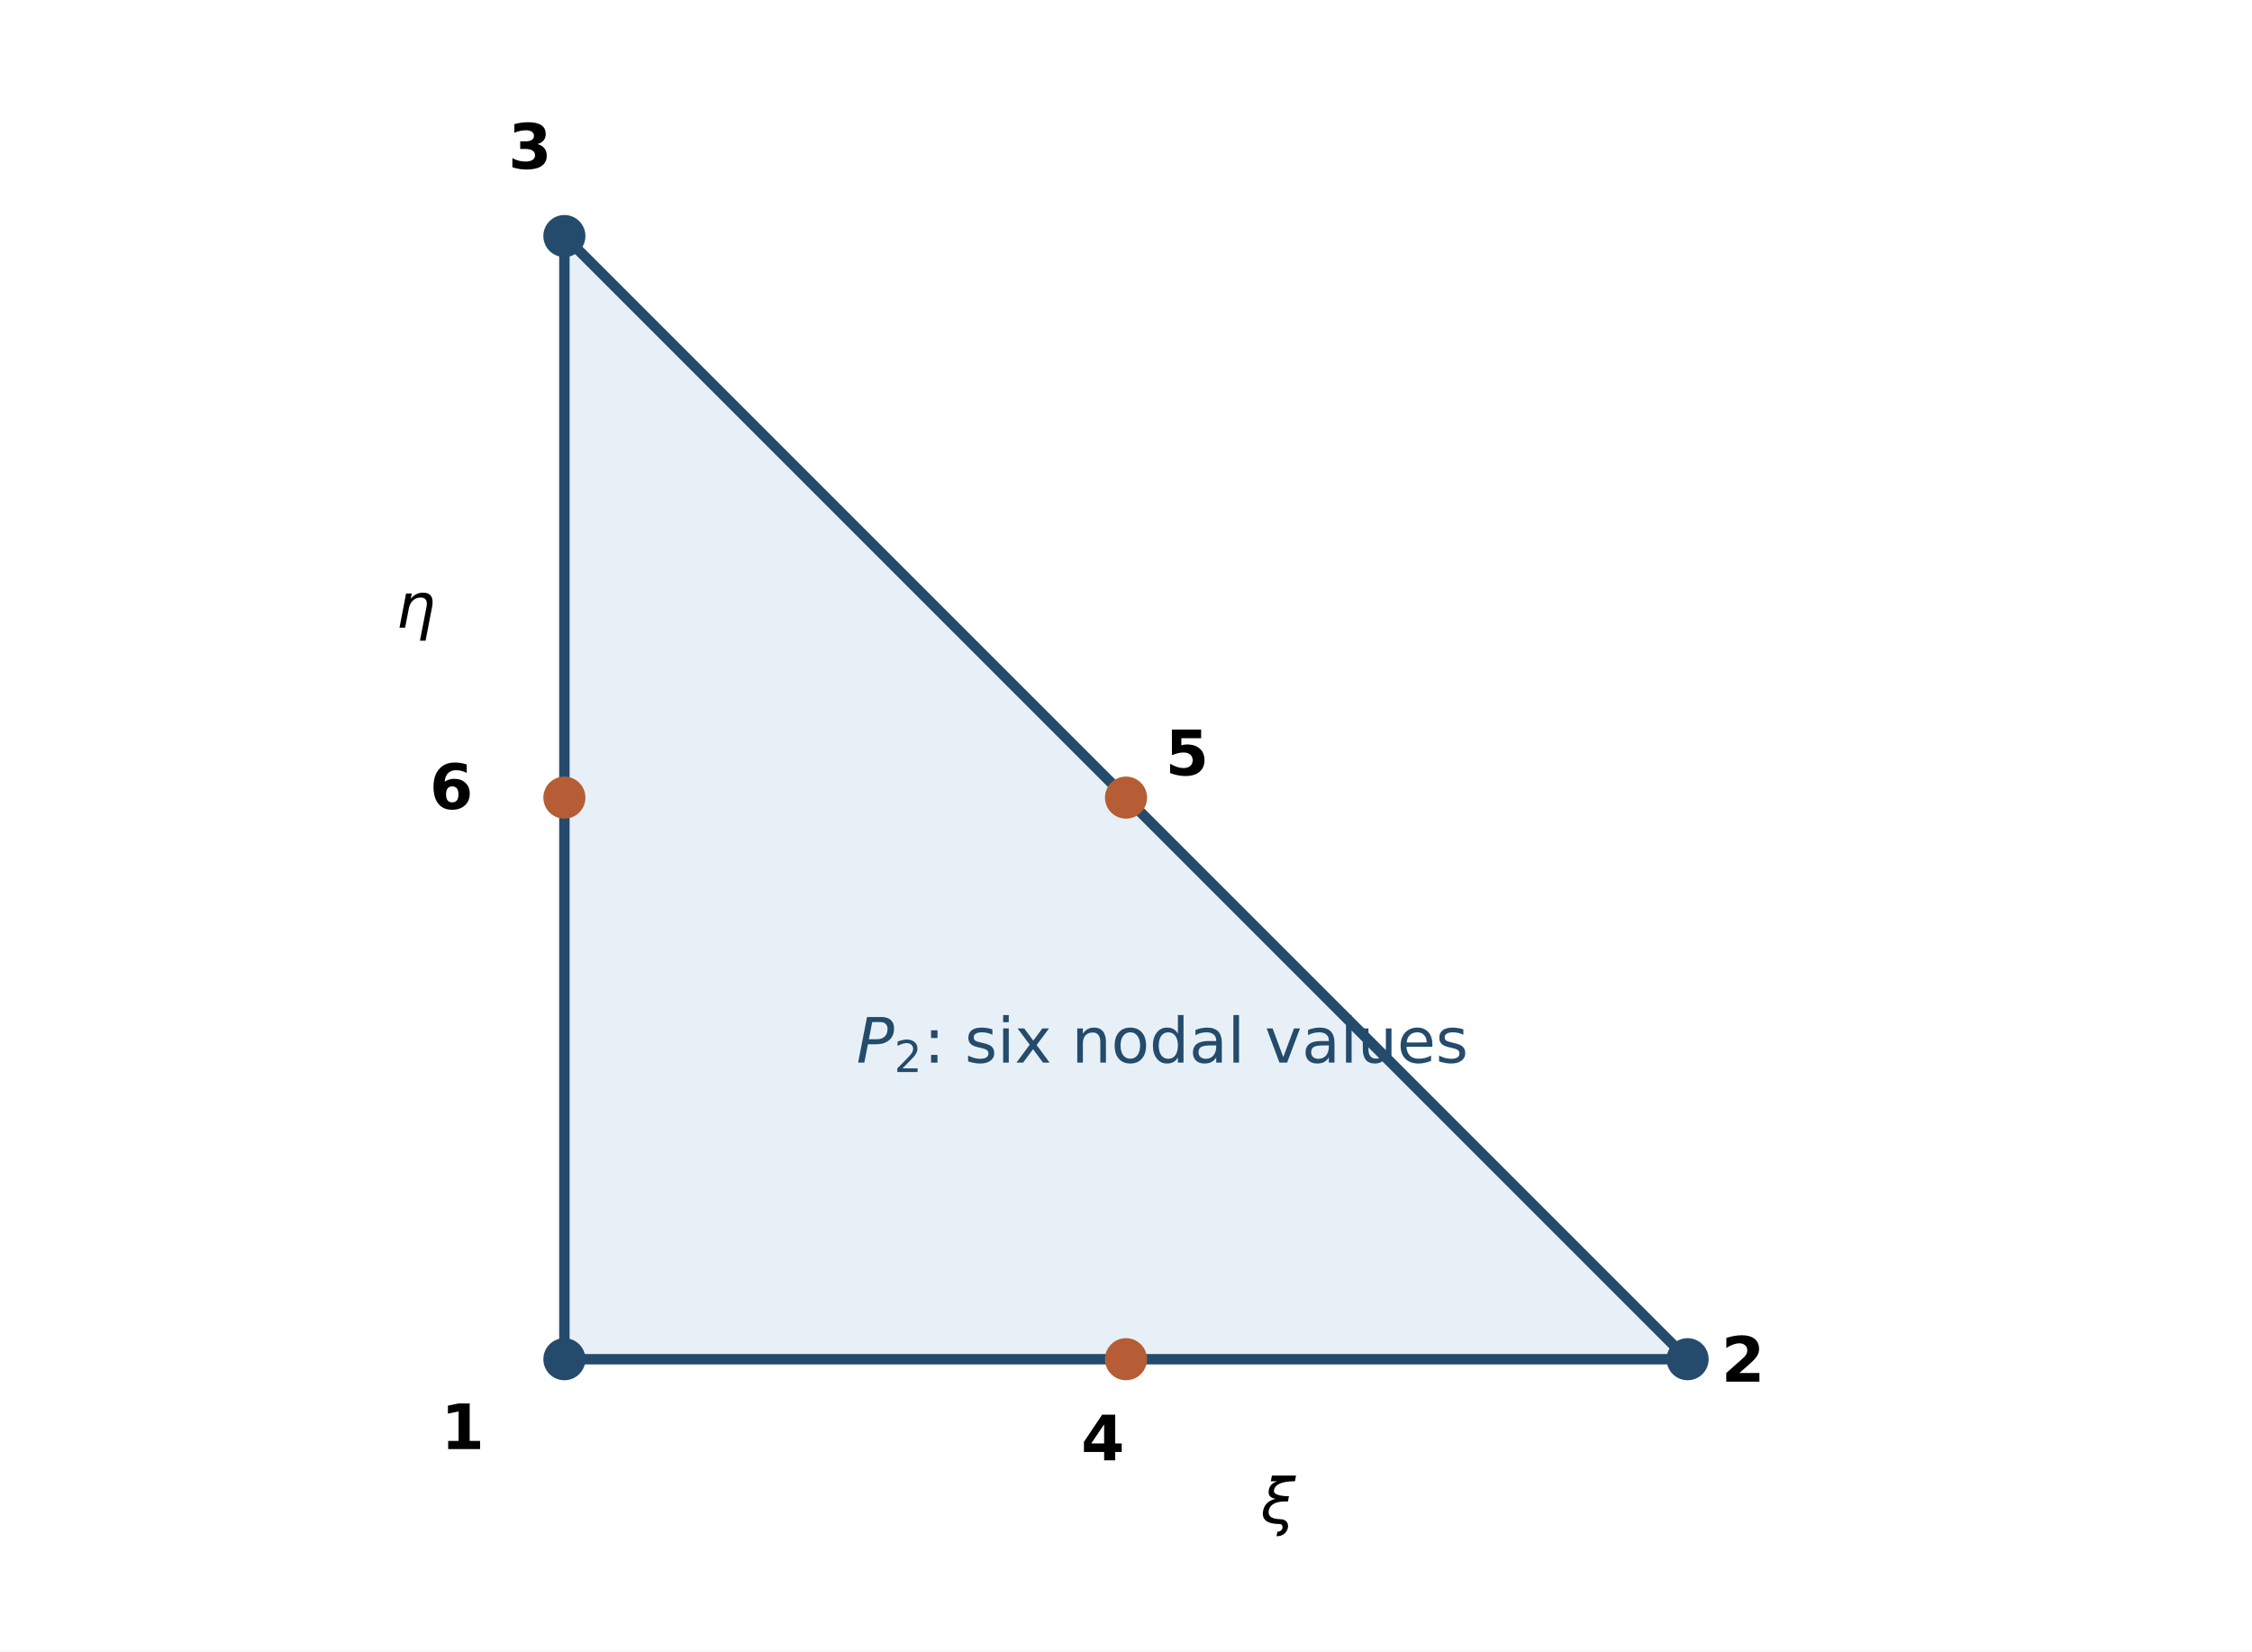
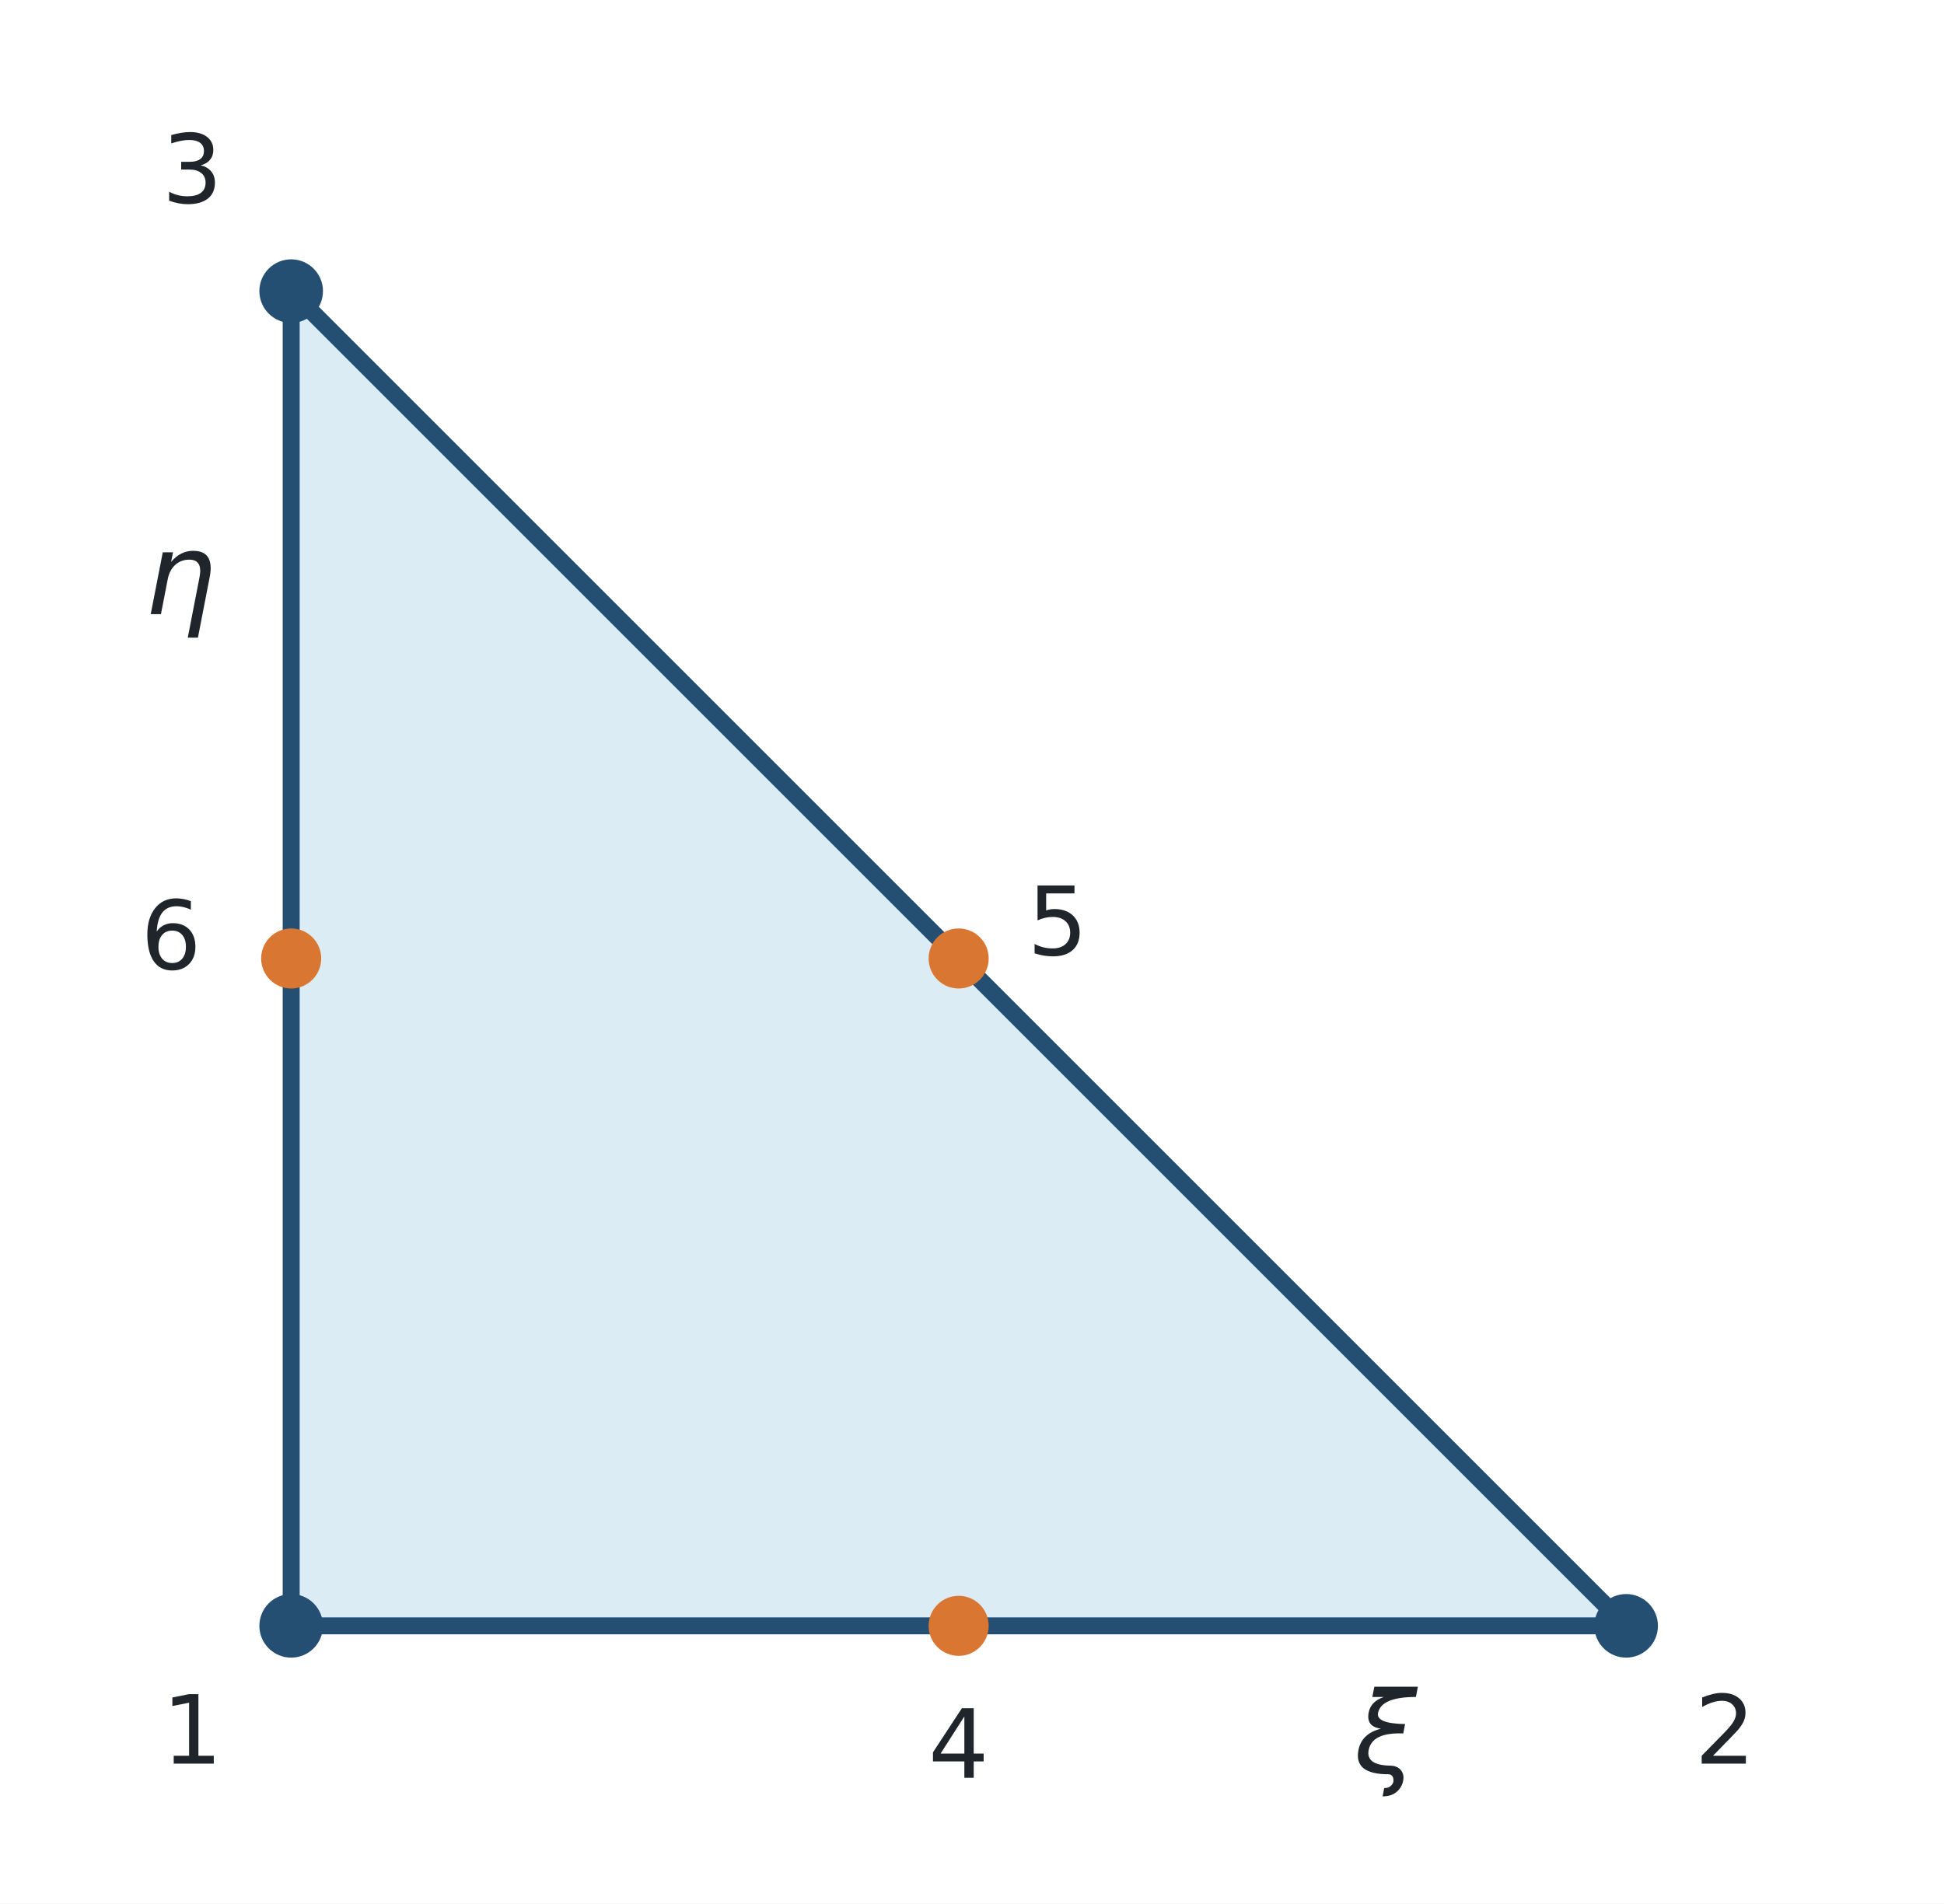
- <svg xmlns="http://www.w3.org/2000/svg" xmlns:xlink="http://www.w3.org/1999/xlink" width="432pt" height="316.8pt" viewBox="0 0 432 316.8" version="1.1">
+ <svg xmlns="http://www.w3.org/2000/svg" xmlns:xlink="http://www.w3.org/1999/xlink" width="275.091pt" height="269.424pt" viewBox="0 0 275.091 269.424" version="1.1">
  <defs>
    <style type="text/css">*{stroke-linejoin: round; stroke-linecap: butt}</style>
  </defs>
  <g id="figure_1">
    <g id="patch_1">
-       <path d="M 0 316.8  L 432 316.8  L 432 0  L 0 0  z " style="fill: #ffffff" />
+       <path d="M 0 269.424 L 275.091 269.424 L 275.091 0 L 0 0 z " style="fill: #ffffff" />
    </g>
    <g id="axes_1">
      <g id="patch_2">
-         <path d="M 108.267 260.747  L 323.733 260.747  L 108.267 45.28  z " clip-path="url(#p550f2f34d8)" style="fill: #e8f0f7; stroke: #e8f0f7; stroke-linejoin: miter" />
-       </g>
-       <g id="line2d_1">
-         <path d="M 108.267 260.747  L 323.733 260.747  L 108.267 45.28  L 108.267 260.747  " clip-path="url(#p550f2f34d8)" style="fill: none; stroke: #244b6b; stroke-width: 2; stroke-linecap: square" />
-       </g>
-       <g id="PathCollection_1">
-         <defs>
-           <path id="m7a2f86648e" d="M 0 3.536  C 0.938 3.536 1.837 3.163 2.5 2.5  C 3.163 1.837 3.536 0.938 3.536 0  C 3.536 -0.938 3.163 -1.837 2.5 -2.5  C 1.837 -3.163 0.938 -3.536 0 -3.536  C -0.938 -3.536 -1.837 -3.163 -2.5 -2.5  C -3.163 -1.837 -3.536 -0.938 -3.536 0  C -3.536 0.938 -3.163 1.837 -2.5 2.5  C -1.837 3.163 -0.938 3.536 0 3.536  z " style="stroke: #244b6b" />
-         </defs>
-         <g clip-path="url(#p550f2f34d8)">
-           <use xlink:href="#m7a2f86648e" x="108.267" y="260.747" style="fill: #244b6b; stroke: #244b6b" />
-         </g>
+         <path d="M 41.203 230.11 L 230.11 230.11 L 41.203 41.203 z " clip-path="url(#p6f13595766)" style="fill: #dcecf5; stroke: #244f73; stroke-width: 2.4; stroke-linejoin: miter" />
      </g>
      <g id="text_1">
-         <text style="font-weight: 700; font-size: 12px; font-family: 'DejaVu Sans', 'Bitstream Vera Sans', 'Computer Modern Sans Serif', 'Lucida Grande', 'Verdana', 'Geneva', 'Lucid', 'Arial', 'Helvetica', 'Avant Garde', sans-serif; text-anchor: start" x="84.565" y="277.984" transform="rotate(-0 84.56533 277.984)">1</text>
-       </g>
-       <g id="PathCollection_2">
-         <g clip-path="url(#p550f2f34d8)">
-           <use xlink:href="#m7a2f86648e" x="323.733" y="260.747" style="fill: #244b6b; stroke: #244b6b" />
+         <g style="fill: #20252b" transform="translate(191.6267 250.8896) scale(0.16 -0.16)">
+           <defs>
+             <path id="DejaVuSans-Oblique-352" d="M 2016 397 Q 2428 394 2628 159 Q 2844 -88 2772 -463 Q 2700 -822 2422 -1072 Q 2119 -1344 1609 -1344 Q 1656 -1109 1700 -872 Q 1913 -888 2072 -750 Q 2194 -641 2216 -525 Q 2247 -359 2175 -222 Q 2100 -91 1922 -91 Q -25 -91 241 1275 Q 422 2213 1516 2488 Q 663 2600 822 3413 Q 941 4028 1678 4284 L 1028 4284 L 1141 4863 L 3606 4863 L 3494 4284 Q 1528 4284 1350 3375 Q 1234 2778 2881 2750 L 2778 2219 Q 1009 2288 819 1275 Q 659 428 2016 397 z " transform="scale(0.015625)" />
+           </defs>
+           <use xlink:href="#DejaVuSans-Oblique-352" transform="translate(0 0.015625)" />
        </g>
      </g>
      <g id="text_2">
-         <text style="font-weight: 700; font-size: 12px; font-family: 'DejaVu Sans', 'Bitstream Vera Sans', 'Computer Modern Sans Serif', 'Lucida Grande', 'Verdana', 'Geneva', 'Lucid', 'Arial', 'Helvetica', 'Avant Garde', sans-serif; text-anchor: start" x="330.197" y="265.056" transform="rotate(-0 330.1973 265.056)">2</text>
+         <g style="fill: #20252b" transform="translate(20.42347 86.91892) scale(0.16 -0.16)">
+           <defs>
+             <path id="DejaVuSans-Oblique-34b" d="M 3703 2113 L 3034 -1331 L 2459 -1331 L 3125 2094 Q 3222 2591 3075 2838 Q 2931 3084 2544 3084 Q 2078 3084 1750 2788 Q 1425 2491 1325 1978 L 941 0 L 363 0 L 1044 3500 L 1622 3500 L 1516 2956 Q 1781 3272 2094 3428 Q 2403 3584 2769 3584 Q 3372 3584 3609 3213 Q 3844 2838 3703 2113 z " transform="scale(0.015625)" />
+           </defs>
+           <use xlink:href="#DejaVuSans-Oblique-34b" />
+         </g>
      </g>
-       <g id="PathCollection_3">
-         <g clip-path="url(#p550f2f34d8)">
-           <use xlink:href="#m7a2f86648e" x="108.267" y="45.28" style="fill: #244b6b; stroke: #244b6b" />
+       <g id="line2d_1">
+         <defs>
+           <path id="m9d13260402" d="M 0 4 C 1.061 4 2.078 3.579 2.828 2.828 C 3.579 2.078 4 1.061 4 0 C 4 -1.061 3.579 -2.078 2.828 -2.828 C 2.078 -3.579 1.061 -4 0 -4 C -1.061 -4 -2.078 -3.579 -2.828 -2.828 C -3.579 -2.078 -4 -1.061 -4 0 C -4 1.061 -3.579 2.078 -2.828 2.828 C -2.078 3.579 -1.061 4 0 4 z " style="stroke: #244f73" />
+         </defs>
+         <g clip-path="url(#p6f13595766)">
+           <use xlink:href="#m9d13260402" x="41.203" y="230.11" style="fill: #244f73; stroke: #244f73" />
+         </g>
+       </g>
+       <g id="line2d_2">
+         <g clip-path="url(#p6f13595766)">
+           <use xlink:href="#m9d13260402" x="230.11" y="230.11" style="fill: #244f73; stroke: #244f73" />
+         </g>
+       </g>
+       <g id="line2d_3">
+         <g clip-path="url(#p6f13595766)">
+           <use xlink:href="#m9d13260402" x="41.203" y="41.203" style="fill: #244f73; stroke: #244f73" />
+         </g>
+       </g>
+       <g id="line2d_4">
+         <defs>
+           <path id="m815d3acfde" d="M 0 3.75 C 0.995 3.75 1.948 3.355 2.652 2.652 C 3.355 1.948 3.75 0.995 3.75 0 C 3.75 -0.995 3.355 -1.948 2.652 -2.652 C 1.948 -3.355 0.995 -3.75 0 -3.75 C -0.995 -3.75 -1.948 -3.355 -2.652 -2.652 C -3.355 -1.948 -3.75 -0.995 -3.75 0 C -3.75 0.995 -3.355 1.948 -2.652 2.652 C -1.948 3.355 -0.995 3.75 0 3.75 z " style="stroke: #d97732" />
+         </defs>
+         <g clip-path="url(#p6f13595766)">
+           <use xlink:href="#m815d3acfde" x="135.657" y="230.11" style="fill: #d97732; stroke: #d97732" />
+         </g>
+       </g>
+       <g id="line2d_5">
+         <g clip-path="url(#p6f13595766)">
+           <use xlink:href="#m815d3acfde" x="135.657" y="135.657" style="fill: #d97732; stroke: #d97732" />
+         </g>
+       </g>
+       <g id="line2d_6">
+         <g clip-path="url(#p6f13595766)">
+           <use xlink:href="#m815d3acfde" x="41.203" y="135.657" style="fill: #d97732; stroke: #d97732" />
        </g>
      </g>
      <g id="text_3">
-         <text style="font-weight: 700; font-size: 12px; font-family: 'DejaVu Sans', 'Bitstream Vera Sans', 'Computer Modern Sans Serif', 'Lucida Grande', 'Verdana', 'Geneva', 'Lucid', 'Arial', 'Helvetica', 'Avant Garde', sans-serif; text-anchor: start" x="97.493" y="32.352" transform="rotate(-0 97.49333 32.352)">3</text>
-       </g>
-       <g id="PathCollection_4">
-         <defs>
-           <path id="mbe236197c5" d="M 0 3.536  C 0.938 3.536 1.837 3.163 2.5 2.5  C 3.163 1.837 3.536 0.938 3.536 0  C 3.536 -0.938 3.163 -1.837 2.5 -2.5  C 1.837 -3.163 0.938 -3.536 0 -3.536  C -0.938 -3.536 -1.837 -3.163 -2.5 -2.5  C -3.163 -1.837 -3.536 -0.938 -3.536 0  C -3.536 0.938 -3.163 1.837 -2.5 2.5  C -1.837 3.163 -0.938 3.536 0 3.536  z " style="stroke: #b65d35" />
-         </defs>
-         <g clip-path="url(#p550f2f34d8)">
-           <use xlink:href="#mbe236197c5" x="216" y="260.747" style="fill: #b65d35; stroke: #b65d35" />
+         <g style="fill: #20252b" transform="translate(22.90851 249.6167) scale(0.135 -0.135)">
+           <defs>
+             <path id="DejaVuSans-14" d="M 794 531 L 1825 531 L 1825 4091 L 703 3866 L 703 4441 L 1819 4666 L 2450 4666 L 2450 531 L 3481 531 L 3481 0 L 794 0 L 794 531 z " transform="scale(0.015625)" />
+           </defs>
+           <use xlink:href="#DejaVuSans-14" />
        </g>
      </g>
      <g id="text_4">
-         <text style="font-weight: 700; font-size: 12px; font-family: 'DejaVu Sans', 'Bitstream Vera Sans', 'Computer Modern Sans Serif', 'Lucida Grande', 'Verdana', 'Geneva', 'Lucid', 'Arial', 'Helvetica', 'Avant Garde', sans-serif; text-anchor: start" x="207.381" y="280.139" transform="rotate(-0 207.3813 280.1387)">4</text>
-       </g>
-       <g id="PathCollection_5">
-         <g clip-path="url(#p550f2f34d8)">
-           <use xlink:href="#mbe236197c5" x="216" y="153.013" style="fill: #b65d35; stroke: #b65d35" />
+         <g style="fill: #20252b" transform="translate(239.8152 249.6167) scale(0.135 -0.135)">
+           <defs>
+             <path id="DejaVuSans-15" d="M 1228 531 L 3431 531 L 3431 0 L 469 0 L 469 531 Q 828 903 1448 1529 Q 2069 2156 2228 2338 Q 2531 2678 2651 2914 Q 2772 3150 2772 3378 Q 2772 3750 2511 3984 Q 2250 4219 1831 4219 Q 1534 4219 1204 4116 Q 875 4013 500 3803 L 500 4441 Q 881 4594 1212 4672 Q 1544 4750 1819 4750 Q 2544 4750 2975 4387 Q 3406 4025 3406 3419 Q 3406 3131 3298 2873 Q 3191 2616 2906 2266 Q 2828 2175 2409 1742 Q 1991 1309 1228 531 z " transform="scale(0.015625)" />
+           </defs>
+           <use xlink:href="#DejaVuSans-15" />
        </g>
      </g>
      <g id="text_5">
-         <text style="font-weight: 700; font-size: 12px; font-family: 'DejaVu Sans', 'Bitstream Vera Sans', 'Computer Modern Sans Serif', 'Lucida Grande', 'Verdana', 'Geneva', 'Lucid', 'Arial', 'Helvetica', 'Avant Garde', sans-serif; text-anchor: start" x="223.541" y="148.704" transform="rotate(-0 223.5413 148.704)">5</text>
-       </g>
-       <g id="PathCollection_6">
-         <g clip-path="url(#p550f2f34d8)">
-           <use xlink:href="#mbe236197c5" x="108.267" y="153.013" style="fill: #b65d35; stroke: #b65d35" />
+         <g style="fill: #20252b" transform="translate(22.90851 28.71004) scale(0.135 -0.135)">
+           <defs>
+             <path id="DejaVuSans-16" d="M 2597 2516 Q 3050 2419 3304 2112 Q 3559 1806 3559 1356 Q 3559 666 3084 287 Q 2609 -91 1734 -91 Q 1441 -91 1130 -33 Q 819 25 488 141 L 488 750 Q 750 597 1062 519 Q 1375 441 1716 441 Q 2309 441 2620 675 Q 2931 909 2931 1356 Q 2931 1769 2642 2001 Q 2353 2234 1838 2234 L 1294 2234 L 1294 2753 L 1863 2753 Q 2328 2753 2575 2939 Q 2822 3125 2822 3475 Q 2822 3834 2567 4026 Q 2313 4219 1838 4219 Q 1578 4219 1281 4162 Q 984 4106 628 3988 L 628 4550 Q 988 4650 1302 4700 Q 1616 4750 1894 4750 Q 2613 4750 3031 4423 Q 3450 4097 3450 3541 Q 3450 3153 3228 2886 Q 3006 2619 2597 2516 z " transform="scale(0.015625)" />
+           </defs>
+           <use xlink:href="#DejaVuSans-16" />
        </g>
      </g>
      <g id="text_6">
-         <text style="font-weight: 700; font-size: 12px; font-family: 'DejaVu Sans', 'Bitstream Vera Sans', 'Computer Modern Sans Serif', 'Lucida Grande', 'Verdana', 'Geneva', 'Lucid', 'Arial', 'Helvetica', 'Avant Garde', sans-serif; text-anchor: start" x="82.411" y="155.168" transform="rotate(-0 82.41067 155.168)">6</text>
+         <g style="fill: #20252b" transform="translate(131.3618 251.6167) scale(0.135 -0.135)">
+           <defs>
+             <path id="DejaVuSans-17" d="M 2419 4116 L 825 1625 L 2419 1625 L 2419 4116 z M 2253 4666 L 3047 4666 L 3047 1625 L 3713 1625 L 3713 1100 L 3047 1100 L 3047 0 L 2419 0 L 2419 1100 L 313 1100 L 313 1709 L 2253 4666 z " transform="scale(0.015625)" />
+           </defs>
+           <use xlink:href="#DejaVuSans-17" />
+         </g>
      </g>
      <g id="text_7">
-         <g style="fill: #244b6b" transform="translate(164.288 204.7253)">
-           <text>
-             <tspan x="0" y="-0.875" style="font-style: oblique; font-size: 12px; font-family: 'DejaVu Sans'; fill: #244b6b">P</tspan>
-             <tspan x="7.236" y="0.925" style="font-size: 8.4px; font-family: 'DejaVu Sans'; fill: #244b6b">2</tspan>
-             <tspan x="12.909" y="-0.875" style="font-size: 12px; font-family: 'DejaVu Sans'; fill: #244b6b">:</tspan>
-             <tspan x="16.952" y="-0.875" style="font-size: 12px; font-family: 'DejaVu Sans'; fill: #244b6b"> </tspan>
-             <tspan x="20.766" y="-0.875" style="font-size: 12px; font-family: 'DejaVu Sans'; fill: #244b6b">s</tspan>
-             <tspan x="27.018" y="-0.875" style="font-size: 12px; font-family: 'DejaVu Sans'; fill: #244b6b">i</tspan>
-             <tspan x="30.352" y="-0.875" style="font-size: 12px; font-family: 'DejaVu Sans'; fill: #244b6b">x</tspan>
-             <tspan x="37.454" y="-0.875" style="font-size: 12px; font-family: 'DejaVu Sans'; fill: #244b6b"> </tspan>
-             <tspan x="41.268" y="-0.875" style="font-size: 12px; font-family: 'DejaVu Sans'; fill: #244b6b">n</tspan>
-             <tspan x="48.874" y="-0.875" style="font-size: 12px; font-family: 'DejaVu Sans'; fill: #244b6b">o</tspan>
-             <tspan x="56.215" y="-0.875" style="font-size: 12px; font-family: 'DejaVu Sans'; fill: #244b6b">d</tspan>
-             <tspan x="63.833" y="-0.875" style="font-size: 12px; font-family: 'DejaVu Sans'; fill: #244b6b">a</tspan>
-             <tspan x="71.186" y="-0.875" style="font-size: 12px; font-family: 'DejaVu Sans'; fill: #244b6b">l</tspan>
-             <tspan x="74.52" y="-0.875" style="font-size: 12px; font-family: 'DejaVu Sans'; fill: #244b6b"> </tspan>
-             <tspan x="78.335" y="-0.875" style="font-size: 12px; font-family: 'DejaVu Sans'; fill: #244b6b">v</tspan>
-             <tspan x="85.436" y="-0.875" style="font-size: 12px; font-family: 'DejaVu Sans'; fill: #244b6b">a</tspan>
-             <tspan x="92.79" y="-0.875" style="font-size: 12px; font-family: 'DejaVu Sans'; fill: #244b6b">l</tspan>
-             <tspan x="96.124" y="-0.875" style="font-size: 12px; font-family: 'DejaVu Sans'; fill: #244b6b">u</tspan>
-             <tspan x="103.729" y="-0.875" style="font-size: 12px; font-family: 'DejaVu Sans'; fill: #244b6b">e</tspan>
-             <tspan x="111.112" y="-0.875" style="font-size: 12px; font-family: 'DejaVu Sans'; fill: #244b6b">s</tspan>
-           </text>
+         <g style="fill: #20252b" transform="translate(145.3618 135.1634) scale(0.135 -0.135)">
+           <defs>
+             <path id="DejaVuSans-18" d="M 691 4666 L 3169 4666 L 3169 4134 L 1269 4134 L 1269 2991 Q 1406 3038 1543 3061 Q 1681 3084 1819 3084 Q 2600 3084 3056 2656 Q 3513 2228 3513 1497 Q 3513 744 3044 326 Q 2575 -91 1722 -91 Q 1428 -91 1123 -41 Q 819 9 494 109 L 494 744 Q 775 591 1075 516 Q 1375 441 1709 441 Q 2250 441 2565 725 Q 2881 1009 2881 1497 Q 2881 1984 2565 2268 Q 2250 2553 1709 2553 Q 1456 2553 1204 2497 Q 953 2441 691 2322 L 691 4666 z " transform="scale(0.015625)" />
+           </defs>
+           <use xlink:href="#DejaVuSans-18" />
        </g>
      </g>
      <g id="text_8">
-         <g transform="translate(241.856 293.0667)">
-           <text>
-             <tspan x="0" y="-0.875" style="font-style: oblique; font-size: 12px; font-family: 'DejaVu Sans'">ξ</tspan>
-           </text>
-         </g>
-       </g>
-       <g id="text_9">
-         <g transform="translate(75.94667 120.6933)">
-           <text>
-             <tspan x="0" y="-0.281" style="font-style: oblique; font-size: 12px; font-family: 'DejaVu Sans'">η</tspan>
-           </text>
+         <g style="fill: #20252b" transform="translate(19.90851 137.1634) scale(0.135 -0.135)">
+           <defs>
+             <path id="DejaVuSans-19" d="M 2113 2584 Q 1688 2584 1439 2293 Q 1191 2003 1191 1497 Q 1191 994 1439 701 Q 1688 409 2113 409 Q 2538 409 2786 701 Q 3034 994 3034 1497 Q 3034 2003 2786 2293 Q 2538 2584 2113 2584 z M 3366 4563 L 3366 3988 Q 3128 4100 2886 4159 Q 2644 4219 2406 4219 Q 1781 4219 1451 3797 Q 1122 3375 1075 2522 Q 1259 2794 1537 2939 Q 1816 3084 2150 3084 Q 2853 3084 3261 2657 Q 3669 2231 3669 1497 Q 3669 778 3244 343 Q 2819 -91 2113 -91 Q 1303 -91 875 529 Q 447 1150 447 2328 Q 447 3434 972 4092 Q 1497 4750 2381 4750 Q 2619 4750 2861 4703 Q 3103 4656 3366 4563 z " transform="scale(0.015625)" />
+           </defs>
+           <use xlink:href="#DejaVuSans-19" />
        </g>
      </g>
    </g>
  </g>
  <defs>
-     <clipPath id="p550f2f34d8">
-       <rect x="65.173" y="12.96" width="301.653" height="290.88" />
+     <clipPath id="p6f13595766">
+       <rect x="7.2" y="7.2" width="260.691" height="255.024" />
    </clipPath>
  </defs>
</svg>
